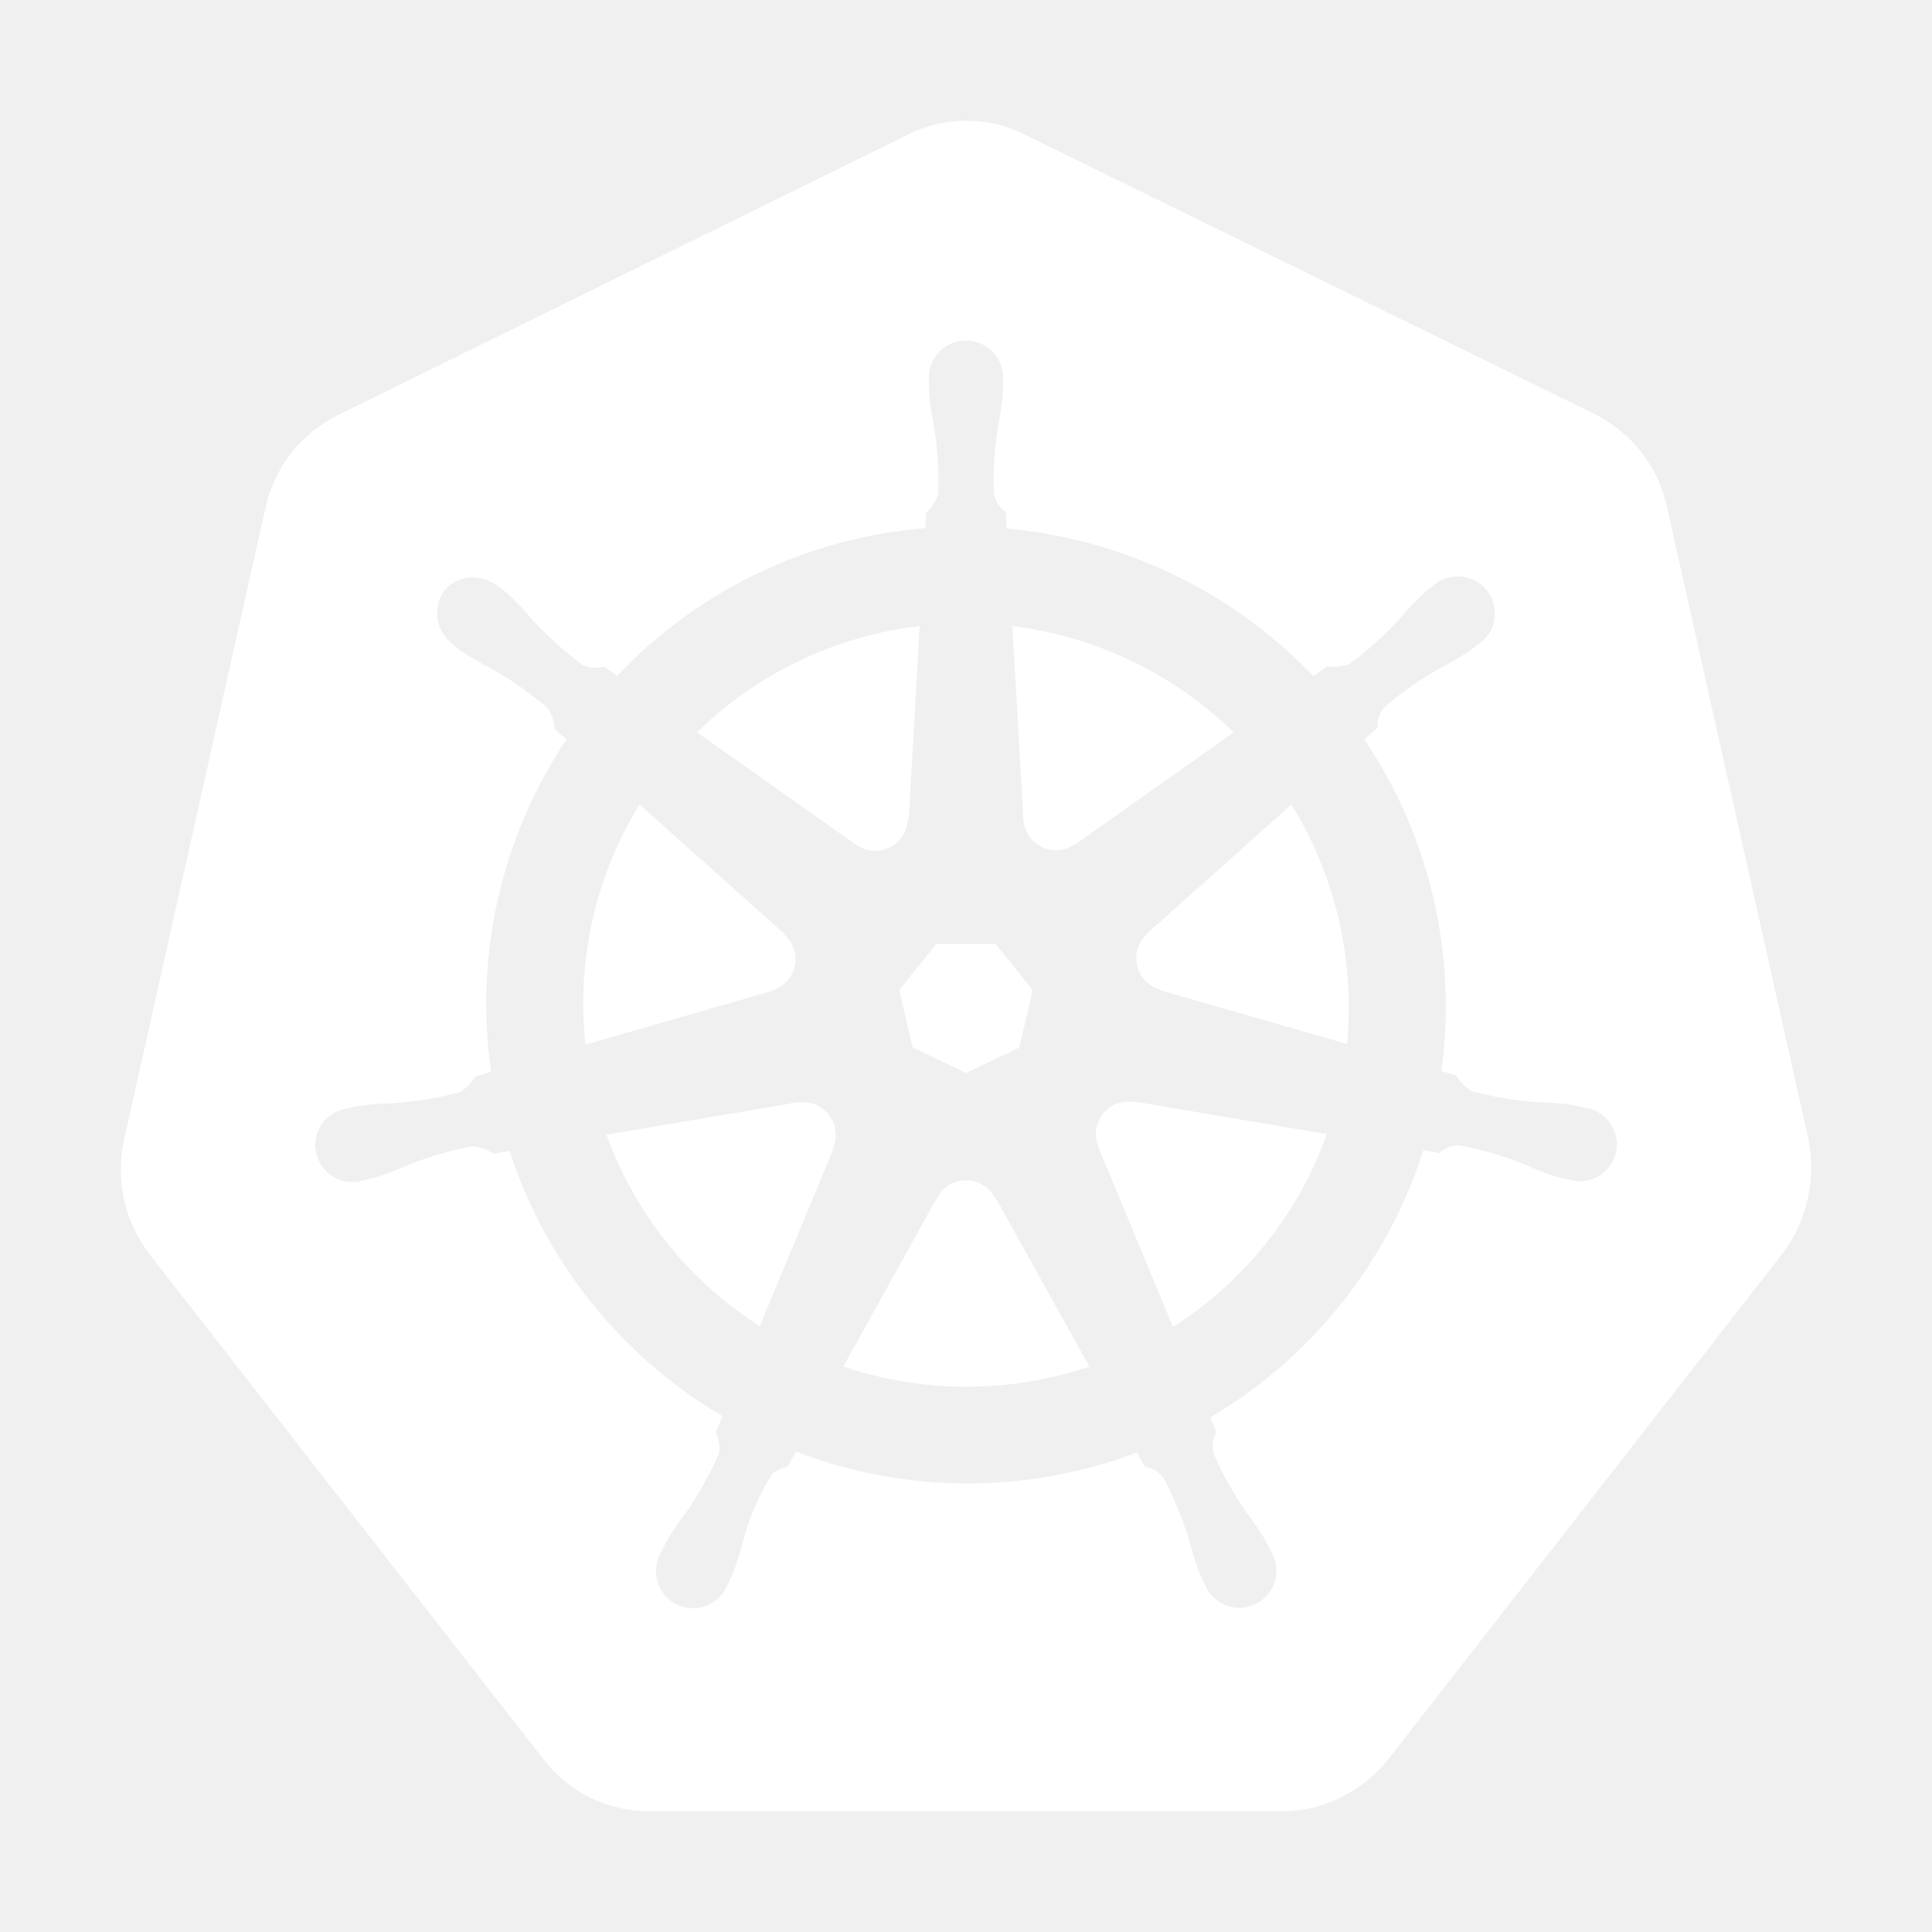
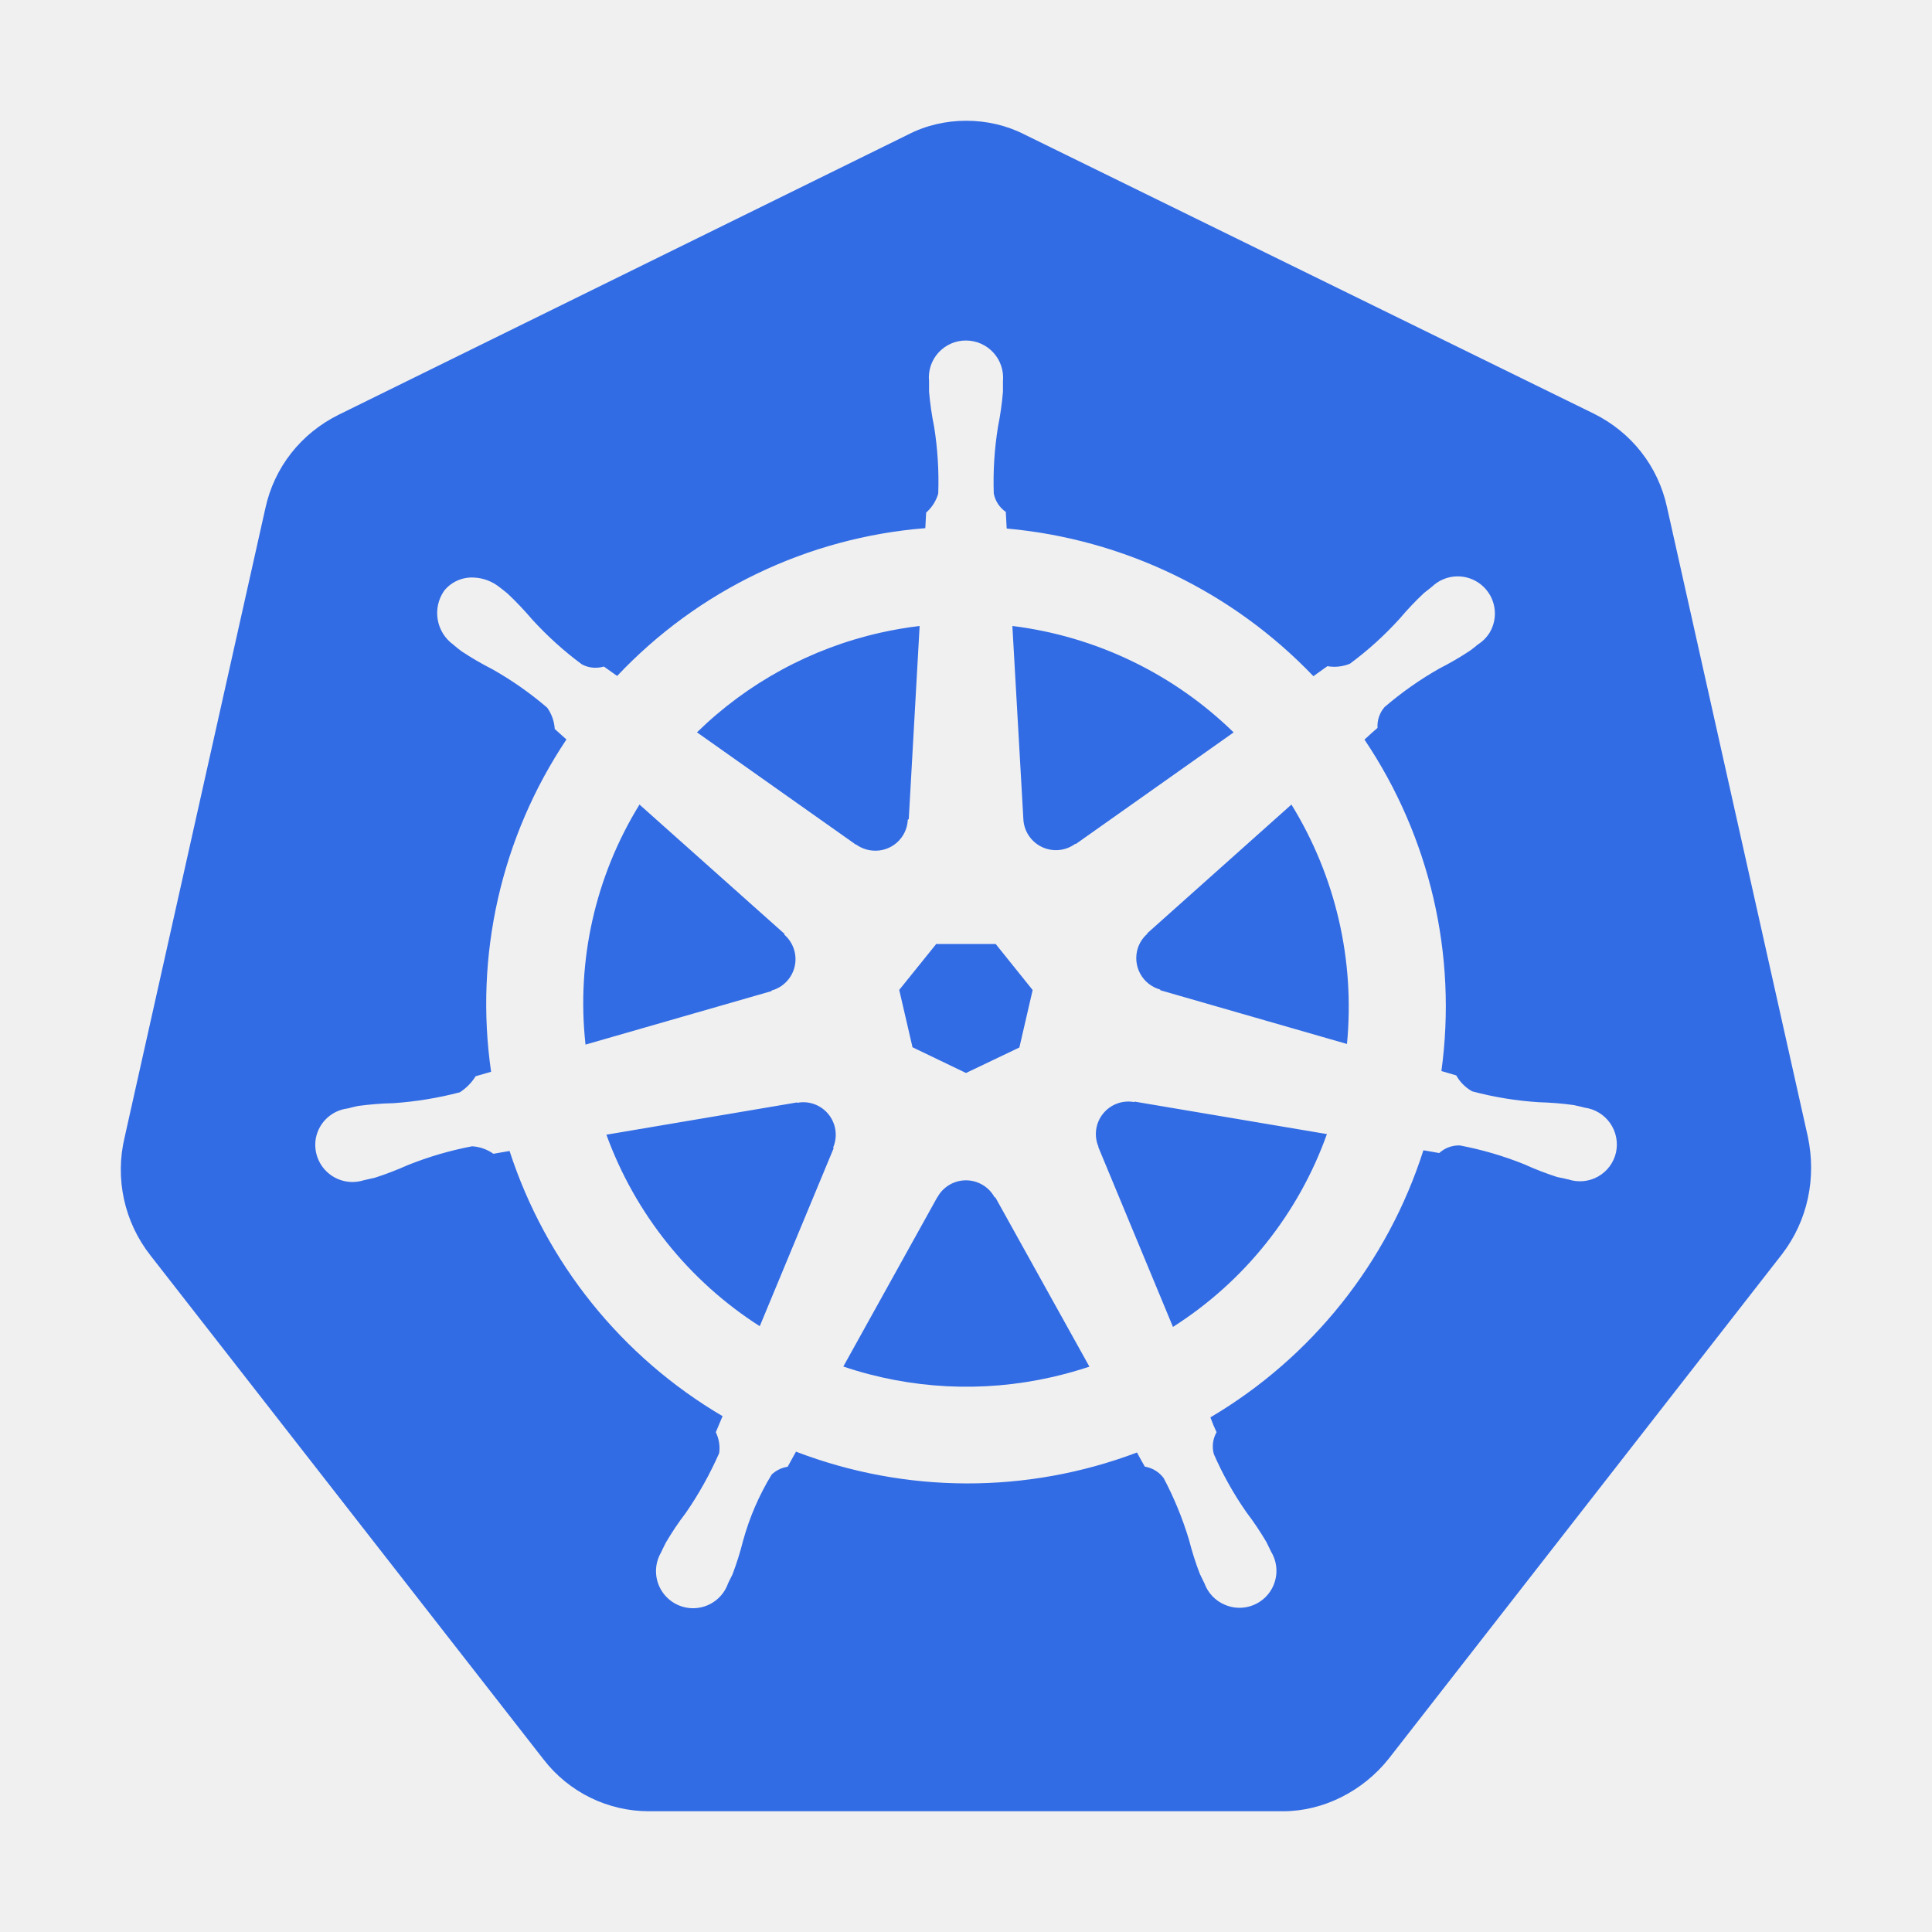
<svg xmlns="http://www.w3.org/2000/svg" width="800px" height="800px" viewBox="0 0 16 16" fill="none">
  <g id="SVGRepo_bgCarrier" stroke-width="0" />
  <g id="SVGRepo_tracerCarrier" stroke-linecap="round" stroke-linejoin="round" />
  <g id="SVGRepo_iconCarrier">
-     <path fill="#ffffff" fill-rule="evenodd" d="M5.374 15c-.335 0-.66-.153-.874-.431l-3.254-4.172a1.15 1.15 0 01-.214-.978l1.165-5.207c.074-.345.298-.623.605-.776l4.715-2.32c.15-.078.317-.116.485-.116.168 0 .335.038.485.115L13.2 3.426c.308.153.532.432.606.777l1.165 5.207c.074.345 0 .7-.214.978L11.5 14.566c-.214.268-.54.434-.875.434h-5.25zm7.718-5.835l.031.008a.308.308 0 01.26.371.306.306 0 01-.396.223h-.004l-.003-.001-.003-.001-.03-.007-.05-.01a2.548 2.548 0 01-.274-.106 2.87 2.87 0 00-.533-.156.242.242 0 00-.171.063 4.76 4.76 0 00-.131-.023 3.972 3.972 0 01-1.764 2.212c.015.042.032.083.051.123a.239.239 0 00-.023.18c.074.17.165.332.271.484.06.078.114.16.164.244l.028.057.012.025a.306.306 0 01-.381.44.307.307 0 01-.172-.18 2.608 2.608 0 00-.01-.02l-.028-.058a2.545 2.545 0 01-.089-.28 2.835 2.835 0 00-.21-.512.242.242 0 00-.156-.095 5.926 5.926 0 01-.03-.053l-.035-.064a3.97 3.97 0 01-2.824-.007l-.069.125a.249.249 0 00-.132.064c-.104.17-.184.355-.237.548a2.525 2.525 0 01-.088.28l-.025.05-.013.027v.001a.307.307 0 11-.553-.261l.014-.03.026-.052c.05-.085.104-.166.164-.244.108-.156.2-.322.277-.496a.302.302 0 00-.028-.173l.056-.133A3.972 3.972 0 014.22 9.532l-.134.023a.34.34 0 00-.176-.062 2.872 2.872 0 00-.533.156c-.09.04-.181.075-.274.105l-.05.011-.03.007H3.02l-.002.002h-.005a.308.308 0 01-.397-.349.306.306 0 01.261-.245l.004-.001h.003l.006-.002c.024-.006.054-.014.076-.018.097-.013.195-.021.293-.023.186-.013.37-.043.549-.09a.422.422 0 00.131-.133l.128-.037a3.938 3.938 0 01.624-2.752l-.097-.087a.338.338 0 00-.062-.176 2.854 2.854 0 00-.455-.319 2.557 2.557 0 01-.254-.148 1.129 1.129 0 01-.063-.05l-.004-.004a.323.323 0 01-.076-.45.295.295 0 01.244-.107.365.365 0 01.213.08l.022.017c.016.013.034.026.046.037.071.067.139.139.202.213.125.137.263.262.412.372.056.03.121.036.182.018l.11.078a3.938 3.938 0 012.552-1.224l.007-.129a.332.332 0 00.1-.157 2.844 2.844 0 00-.034-.554 2.555 2.555 0 01-.042-.29v-.053-.025-.004-.004A.306.306 0 018 2.82a.308.308 0 01.306.337v.087a2.53 2.53 0 01-.041.29 2.85 2.85 0 00-.035.553.242.242 0 00.1.153v.007l.007.13c.967.087 1.87.522 2.54 1.223l.116-.083a.34.34 0 00.186-.02c.149-.11.287-.235.412-.373a2.53 2.53 0 01.202-.213l.051-.04.017-.014a.308.308 0 01.472.388.307.307 0 01-.09.09c-.008.005-.017.012-.025.02l-.043.033a2.549 2.549 0 01-.254.148 2.865 2.865 0 00-.455.32.24.24 0 00-.058.172 4.458 4.458 0 01-.05.044l-.058.053c.542.806.769 1.783.637 2.745l.123.036c.031.056.077.101.132.132.18.048.364.078.55.09.097.003.195.01.292.024l.058.013zm-2.875-3.1l-1.308.925-.004-.002a.27.27 0 01-.43-.205v-.001l-.091-1.598a3.183 3.183 0 011.833.882zM7.754 7.818h.492l.306.381-.11.476L8 8.886l-.443-.213-.11-.475.307-.381zM7.29 5.24c.107-.024.216-.043.326-.056l-.09 1.6-.008.004a.268.268 0 01-.293.256.27.27 0 01-.135-.05l-.002.001-1.316-.93c.419-.41.945-.696 1.518-.825zM5.296 6.663l1.201 1.071-.001.007a.269.269 0 01-.106.462l-.001.005-1.54.443a3.134 3.134 0 01.447-1.988zm1.608 2.846l-.612 1.474a3.16 3.16 0 01-1.27-1.586L6.6 9.13l.003.003a.265.265 0 01.18.029.27.27 0 01.117.341l.004.006zm1.806 1.896c-.572.13-1.17.1-1.726-.088l.777-1.4h.001a.27.27 0 01.475-.001h.006l.779 1.402a3.286 3.286 0 01-.312.087zm1.004-.416L9.096 9.5l.001-.003a.269.269 0 01.296-.37l.003-.004 1.593.269a3.147 3.147 0 01-1.275 1.597zm1.442-2.343L9.61 8.201l-.002-.006a.27.27 0 01-.185-.343.27.27 0 01.08-.12L9.5 7.73l1.195-1.067c.366.594.527 1.29.46 1.983z" clip-rule="evenodd" />
+     <path fill="#326CE5" fill-rule="evenodd" d="M5.374 15c-.335 0-.66-.153-.874-.431l-3.254-4.172a1.15 1.15 0 01-.214-.978l1.165-5.207c.074-.345.298-.623.605-.776l4.715-2.32c.15-.078.317-.116.485-.116.168 0 .335.038.485.115L13.2 3.426c.308.153.532.432.606.777l1.165 5.207c.074.345 0 .7-.214.978L11.5 14.566c-.214.268-.54.434-.875.434h-5.25zm7.718-5.835l.031.008a.308.308 0 01.26.371.306.306 0 01-.396.223h-.004l-.003-.001-.003-.001-.03-.007-.05-.01a2.548 2.548 0 01-.274-.106 2.87 2.87 0 00-.533-.156.242.242 0 00-.171.063 4.76 4.76 0 00-.131-.023 3.972 3.972 0 01-1.764 2.212c.015.042.032.083.051.123a.239.239 0 00-.023.18c.074.17.165.332.271.484.06.078.114.16.164.244l.028.057.012.025a.306.306 0 01-.381.44.307.307 0 01-.172-.18 2.608 2.608 0 00-.01-.02l-.028-.058a2.545 2.545 0 01-.089-.28 2.835 2.835 0 00-.21-.512.242.242 0 00-.156-.095 5.926 5.926 0 01-.03-.053l-.035-.064a3.97 3.97 0 01-2.824-.007l-.069.125a.249.249 0 00-.132.064c-.104.17-.184.355-.237.548a2.525 2.525 0 01-.088.28l-.025.05-.013.027v.001a.307.307 0 11-.553-.261l.014-.03.026-.052c.05-.085.104-.166.164-.244.108-.156.2-.322.277-.496a.302.302 0 00-.028-.173l.056-.133A3.972 3.972 0 014.22 9.532l-.134.023a.34.34 0 00-.176-.062 2.872 2.872 0 00-.533.156c-.09.04-.181.075-.274.105l-.05.011-.03.007H3.02l-.002.002h-.005a.308.308 0 01-.397-.349.306.306 0 01.261-.245l.004-.001h.003l.006-.002c.024-.006.054-.014.076-.018.097-.013.195-.021.293-.023.186-.013.37-.043.549-.09a.422.422 0 00.131-.133l.128-.037a3.938 3.938 0 01.624-2.752l-.097-.087a.338.338 0 00-.062-.176 2.854 2.854 0 00-.455-.319 2.557 2.557 0 01-.254-.148 1.129 1.129 0 01-.063-.05l-.004-.004a.323.323 0 01-.076-.45.295.295 0 01.244-.107.365.365 0 01.213.08l.022.017c.016.013.034.026.046.037.071.067.139.139.202.213.125.137.263.262.412.372.056.03.121.036.182.018l.11.078a3.938 3.938 0 012.552-1.224l.007-.129a.332.332 0 00.1-.157 2.844 2.844 0 00-.034-.554 2.555 2.555 0 01-.042-.29v-.053-.025-.004-.004A.306.306 0 018 2.82a.308.308 0 01.306.337v.087a2.53 2.53 0 01-.041.29 2.85 2.85 0 00-.035.553.242.242 0 00.1.153v.007l.007.13c.967.087 1.87.522 2.54 1.223l.116-.083a.34.34 0 00.186-.02c.149-.11.287-.235.412-.373a2.53 2.53 0 01.202-.213l.051-.04.017-.014a.308.308 0 01.472.388.307.307 0 01-.09.09c-.008.005-.017.012-.025.02l-.043.033a2.549 2.549 0 01-.254.148 2.865 2.865 0 00-.455.32.24.24 0 00-.058.172 4.458 4.458 0 01-.05.044l-.058.053c.542.806.769 1.783.637 2.745l.123.036c.031.056.077.101.132.132.18.048.364.078.55.09.097.003.195.01.292.024l.058.013zm-2.875-3.1l-1.308.925-.004-.002a.27.27 0 01-.43-.205v-.001l-.091-1.598a3.183 3.183 0 011.833.882zM7.754 7.818h.492l.306.381-.11.476L8 8.886l-.443-.213-.11-.475.307-.381zM7.29 5.24c.107-.024.216-.043.326-.056l-.09 1.6-.008.004a.268.268 0 01-.293.256.27.27 0 01-.135-.05l-.002.001-1.316-.93c.419-.41.945-.696 1.518-.825zM5.296 6.663l1.201 1.071-.001.007a.269.269 0 01-.106.462l-.001.005-1.54.443a3.134 3.134 0 01.447-1.988zm1.608 2.846l-.612 1.474a3.16 3.16 0 01-1.27-1.586L6.6 9.13l.003.003a.265.265 0 01.18.029.27.27 0 01.117.341l.004.006zm1.806 1.896c-.572.13-1.17.1-1.726-.088l.777-1.4h.001a.27.27 0 01.475-.001h.006l.779 1.402a3.286 3.286 0 01-.312.087zm1.004-.416L9.096 9.5l.001-.003a.269.269 0 01.296-.37l.003-.004 1.593.269a3.147 3.147 0 01-1.275 1.597zm1.442-2.343L9.61 8.201l-.002-.006a.27.27 0 01-.185-.343.27.27 0 01.08-.12L9.5 7.73l1.195-1.067c.366.594.527 1.29.46 1.983z" clip-rule="evenodd" />
  </g>
</svg>
